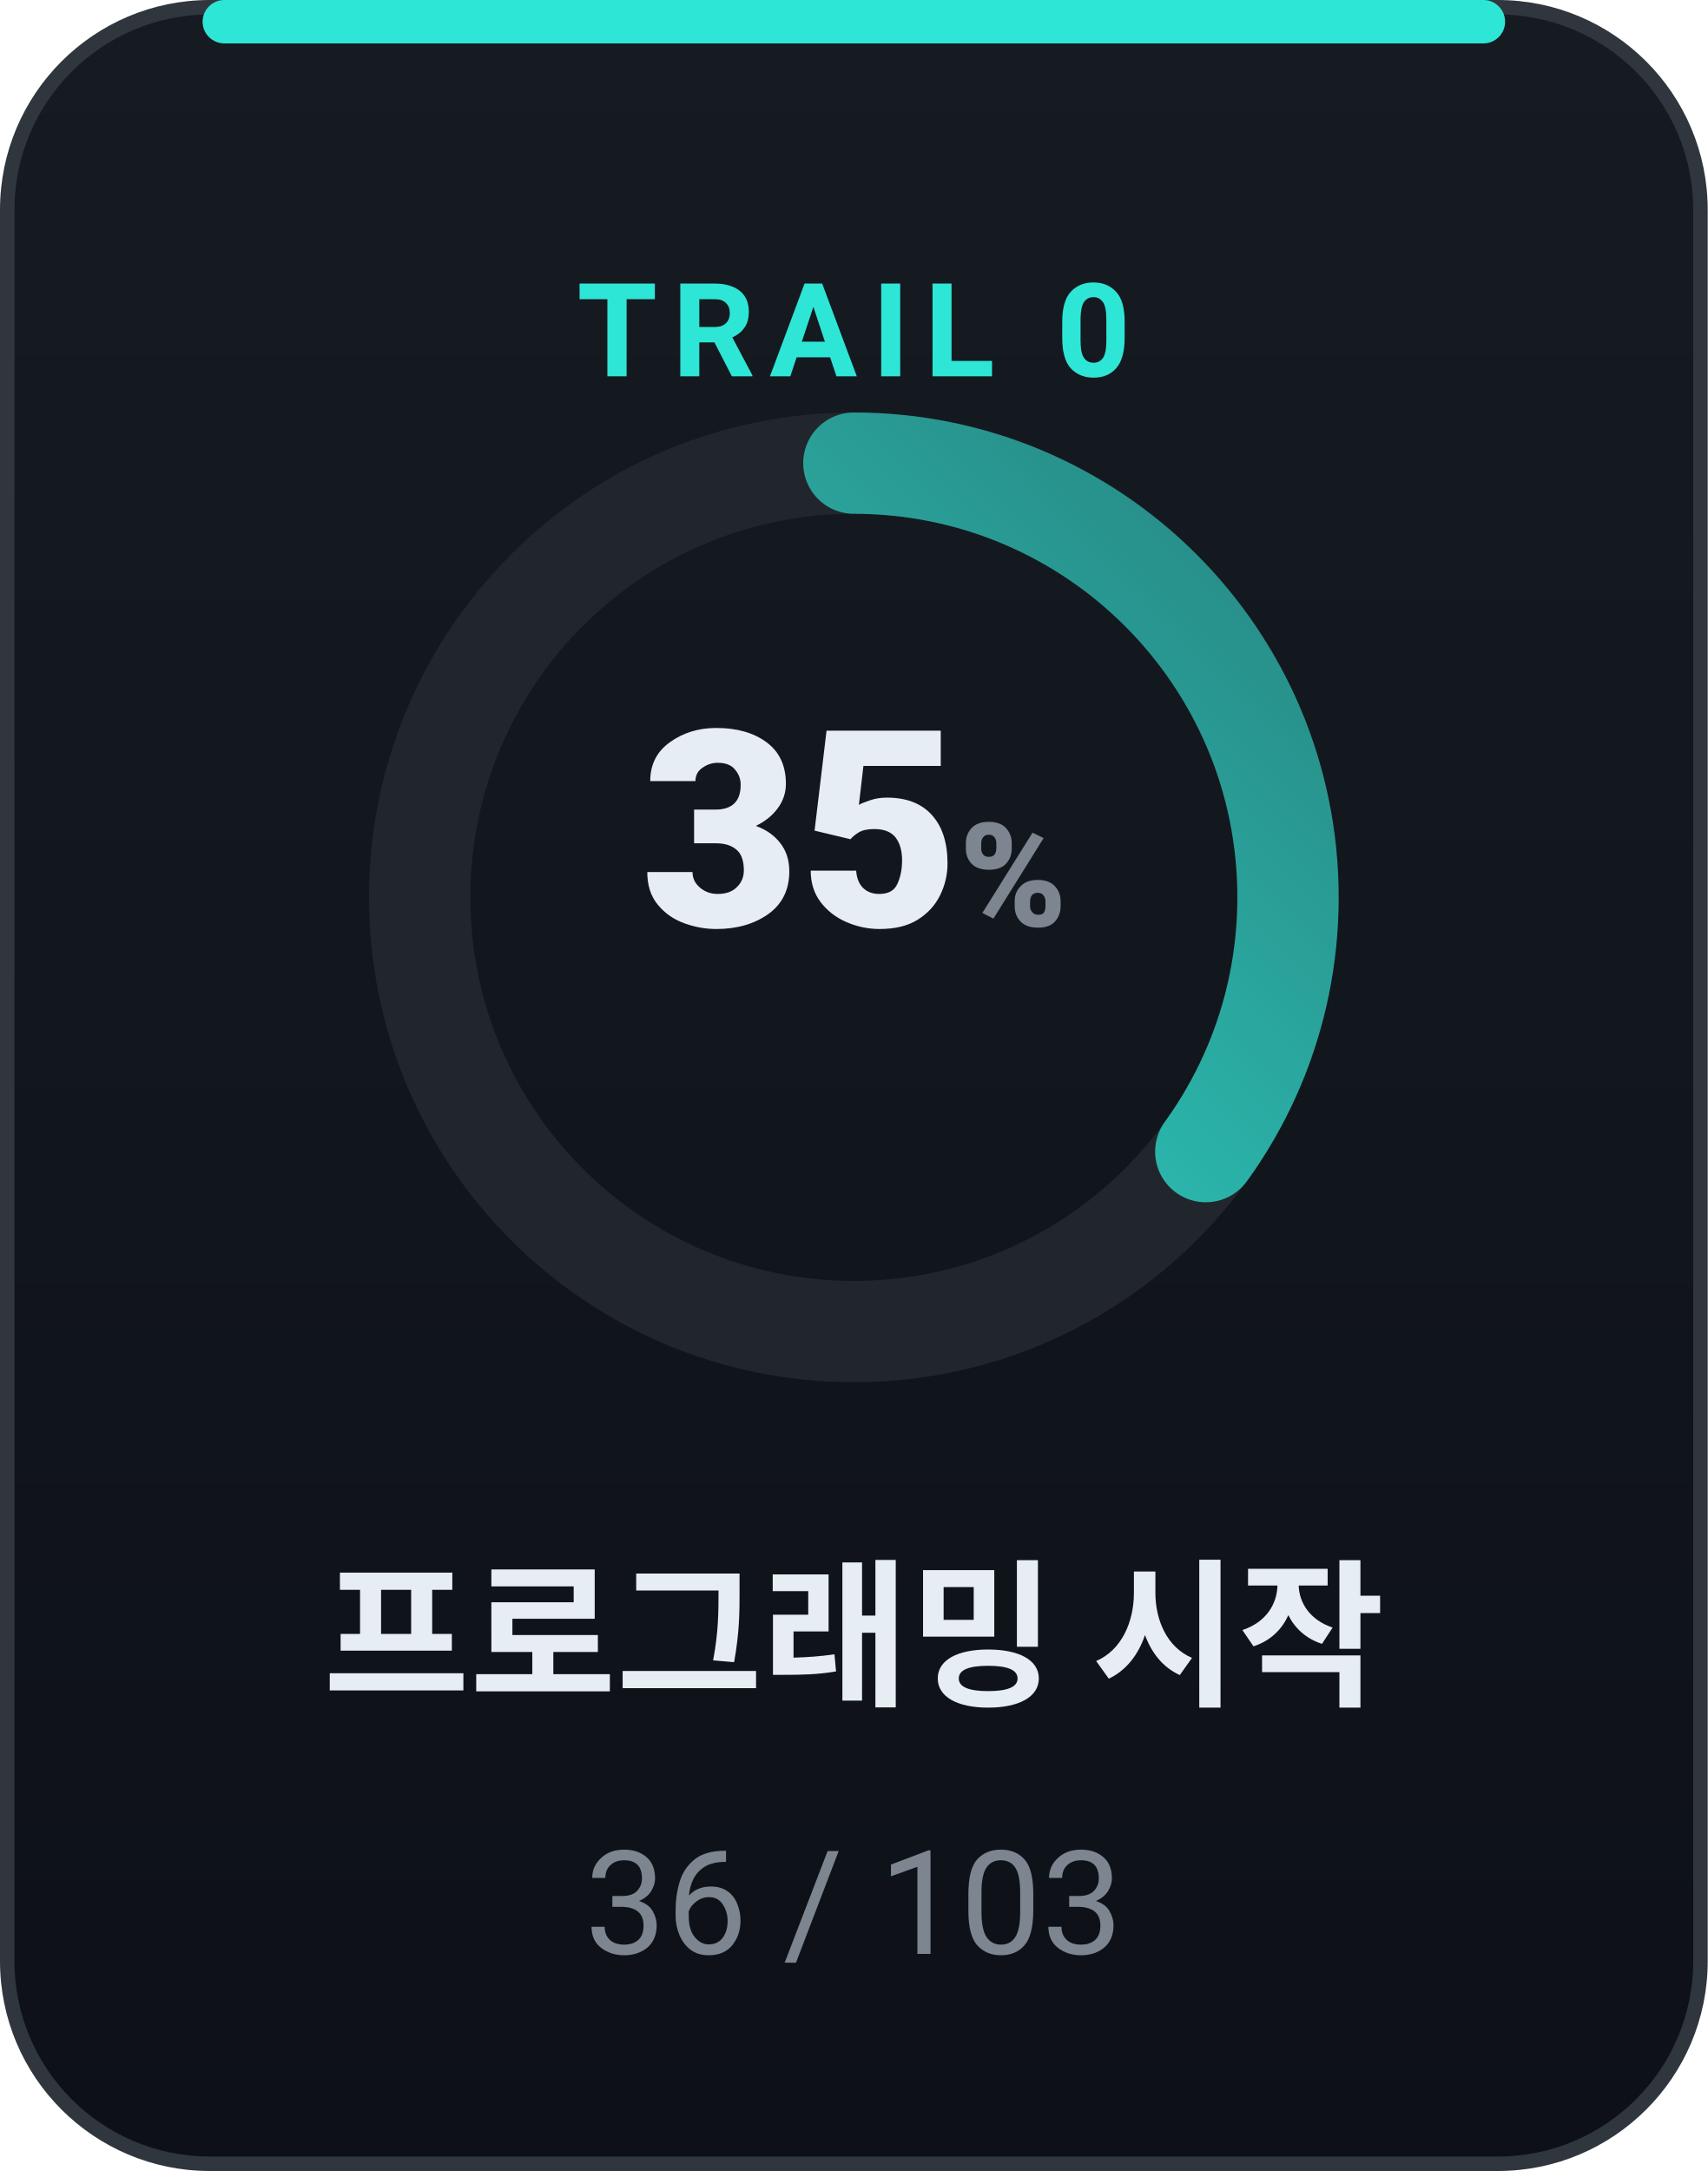
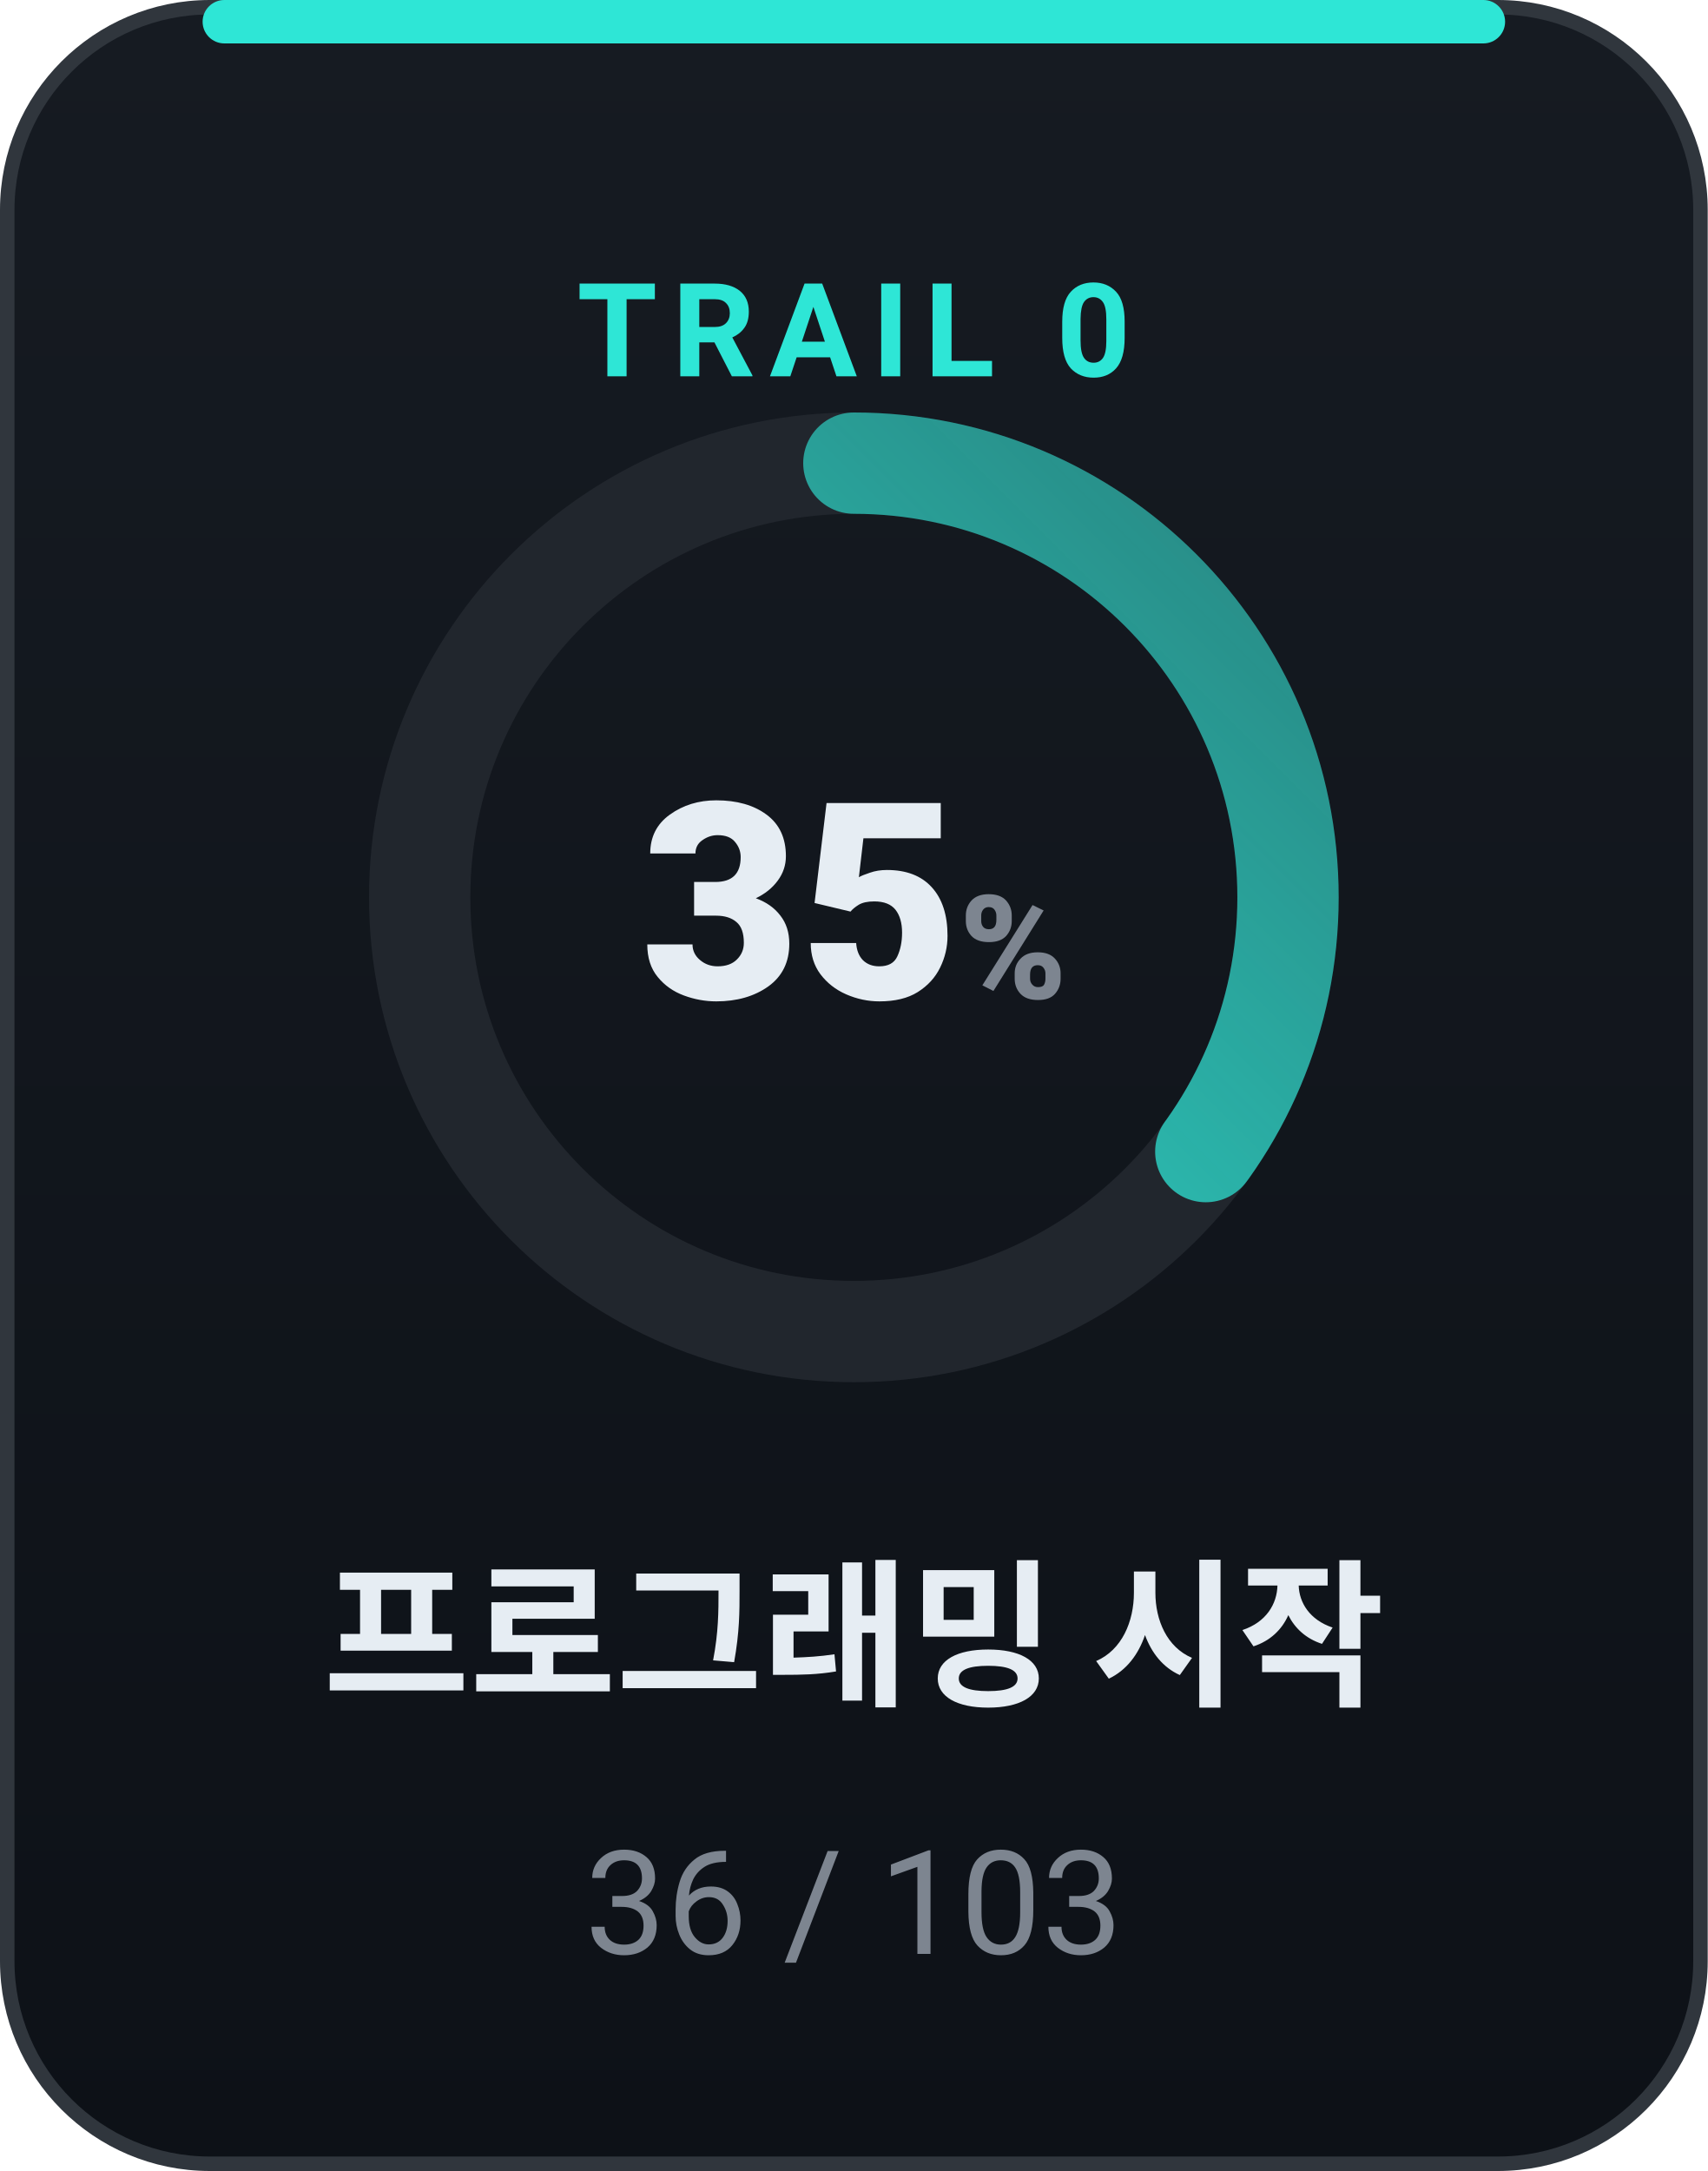
<svg xmlns="http://www.w3.org/2000/svg" width="118" height="150" viewBox="0 0 118 150" role="img" font-family="-apple-system,BlinkMacSystemFont,'Segoe UI',Roboto,'Apple SD Gothic Neo','Malgun Gothic',sans-serif">
  <defs>
    <linearGradient id="bgg" x1="0" y1="0" x2="0" y2="1">
      <stop offset="0" stop-color="#161b22" />
      <stop offset="1" stop-color="#0d1117" />
    </linearGradient>
    <linearGradient id="cr0" x1="0" y1="0" x2="1" y2="1">
      <stop offset="0" stop-color="#2ee6d6" />
      <stop offset="1" stop-color="#2ee6d6" stop-opacity="0.5" />
    </linearGradient>
  </defs>
  <rect x="0.5" y="0.5" width="117" height="149" rx="14" fill="url(#bgg)" stroke="#30363d" />
  <rect x="14" y="0" width="90" height="3" rx="1.5" fill="#2ee6d6" />
  <text x="59" y="26" text-anchor="middle" font-size="9" font-weight="700" fill="#2ee6d6" letter-spacing="1">TRAIL 0</text>
  <circle cx="59" cy="62" r="30" fill="none" stroke="#21262d" stroke-width="7" />
  <circle cx="59" cy="62" r="30" fill="none" stroke="url(#cr0)" stroke-width="7" stroke-linecap="round" stroke-dasharray="65.9 188.5" transform="rotate(-90 59 62)" />
-   <text x="59" y="64" text-anchor="middle" font-size="19" font-weight="800" fill="#e6edf3">35<tspan font-size="10" fill="#7d8590">%</tspan>
+   <text x="59" y="69" text-anchor="middle" font-size="19" font-weight="800" fill="#e6edf3">35<tspan font-size="10" fill="#7d8590">%</tspan>
  </text>
  <text x="59" y="117" text-anchor="middle" font-size="11" font-weight="700" fill="#e6edf3">프로그래밍 시작</text>
  <text x="59" y="135" text-anchor="middle" font-size="10" fill="#7d8590">36 / 103</text>
</svg>
